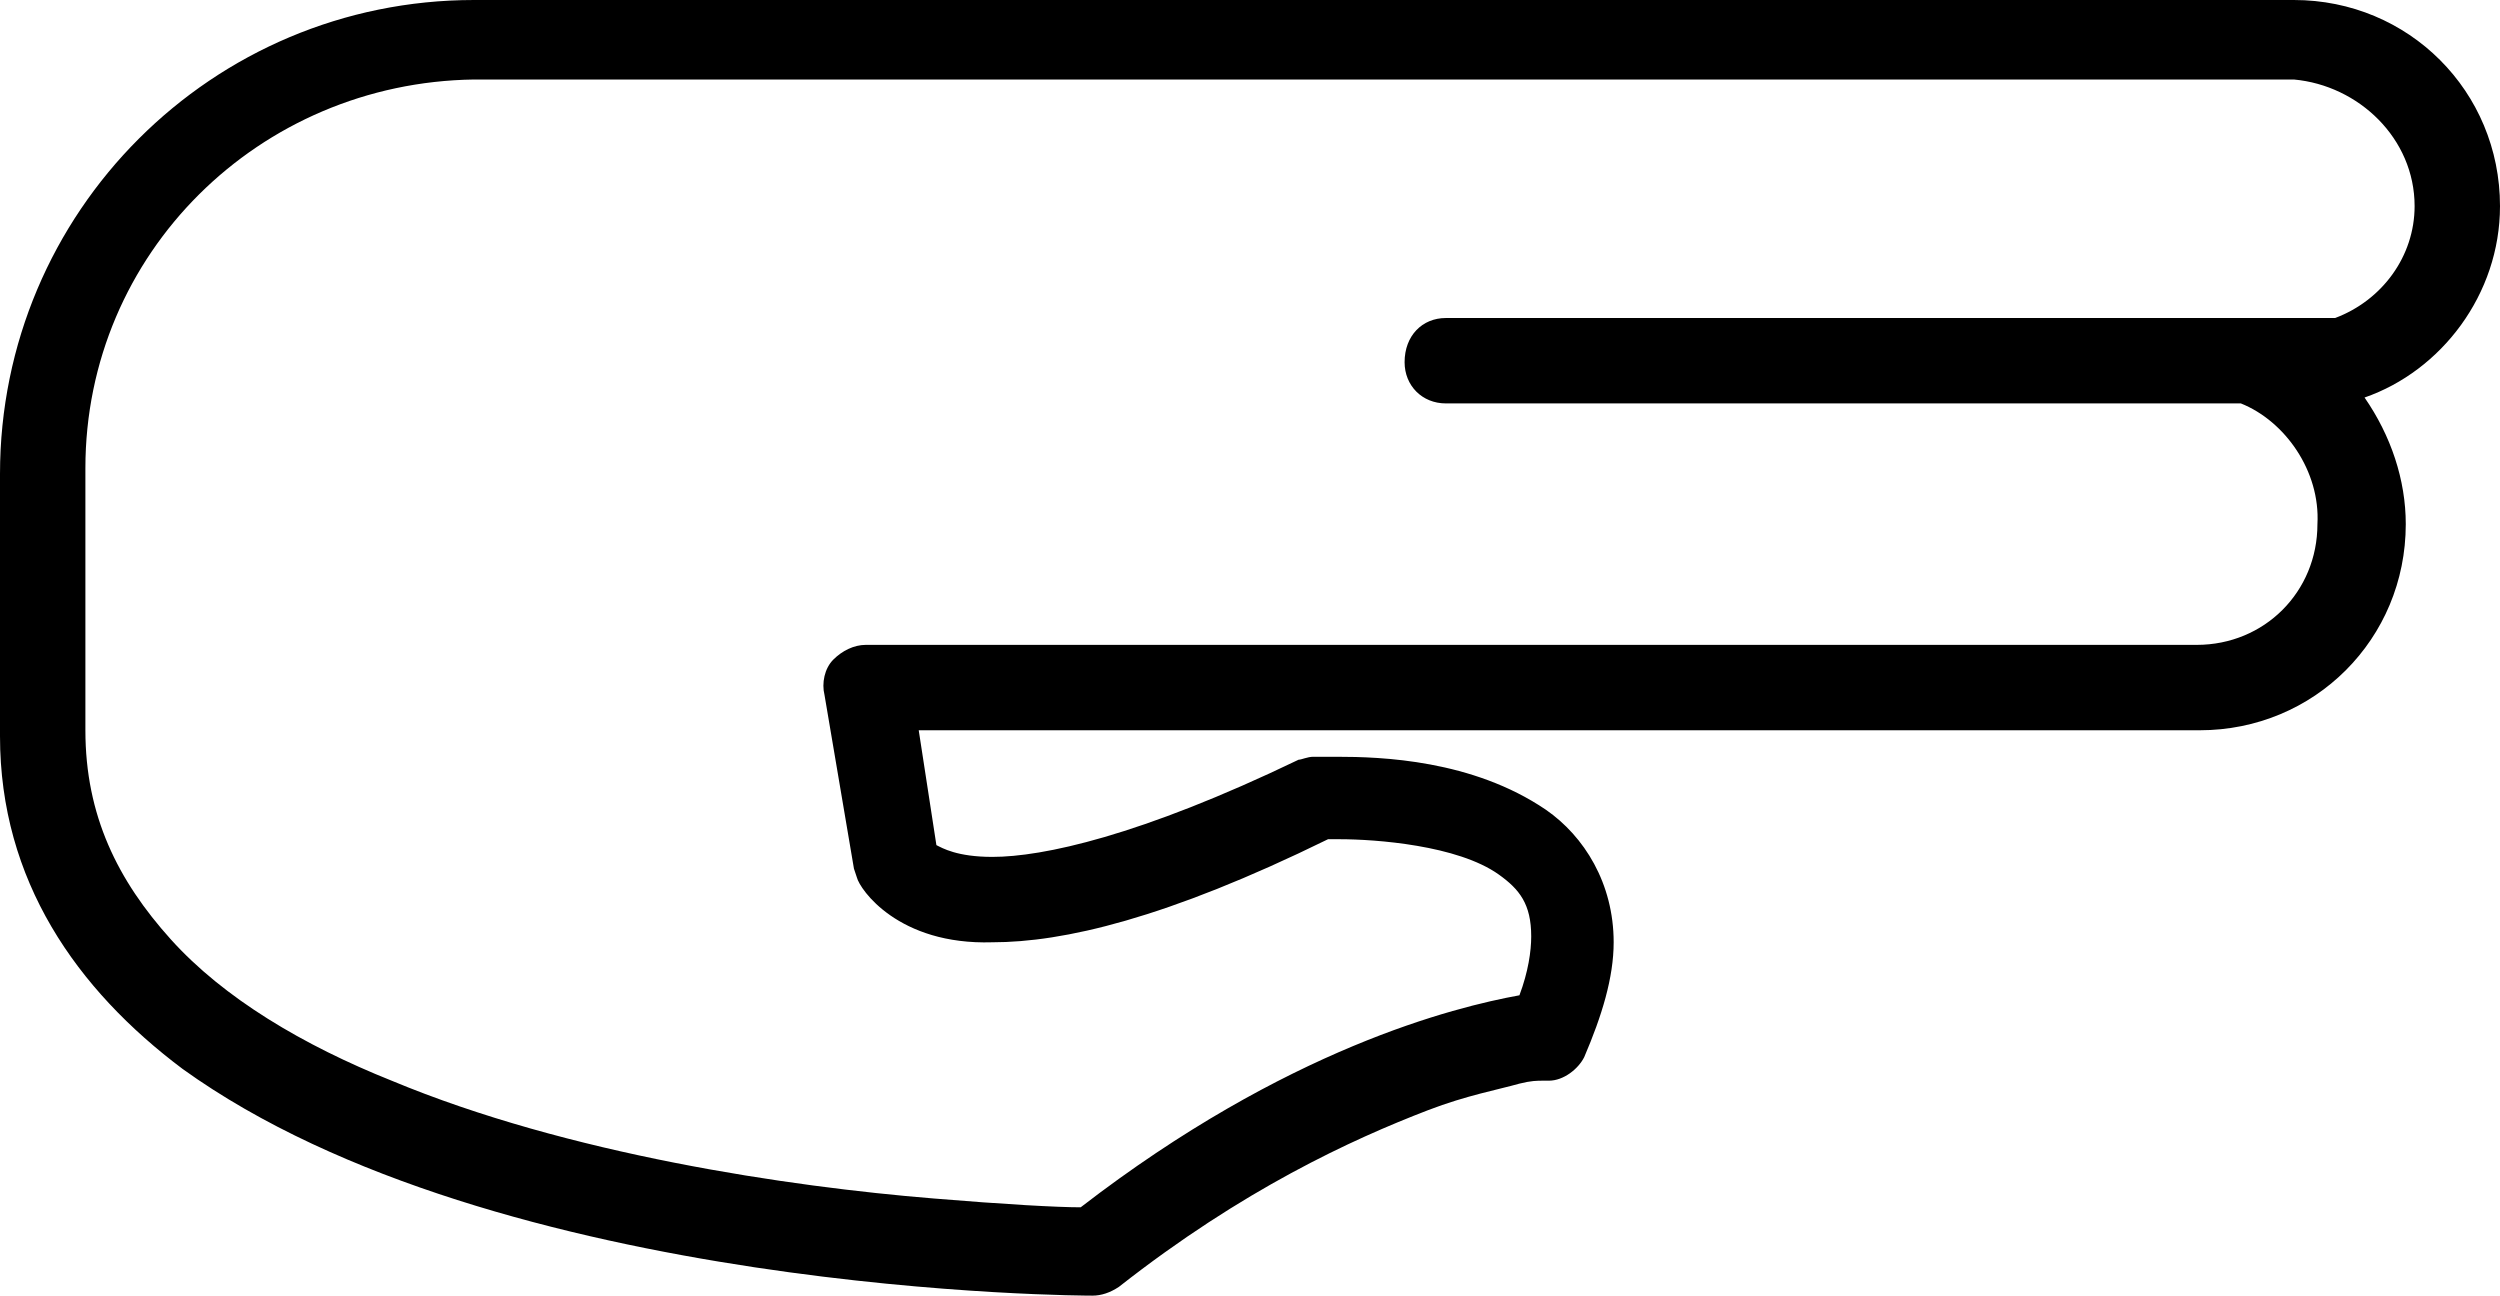
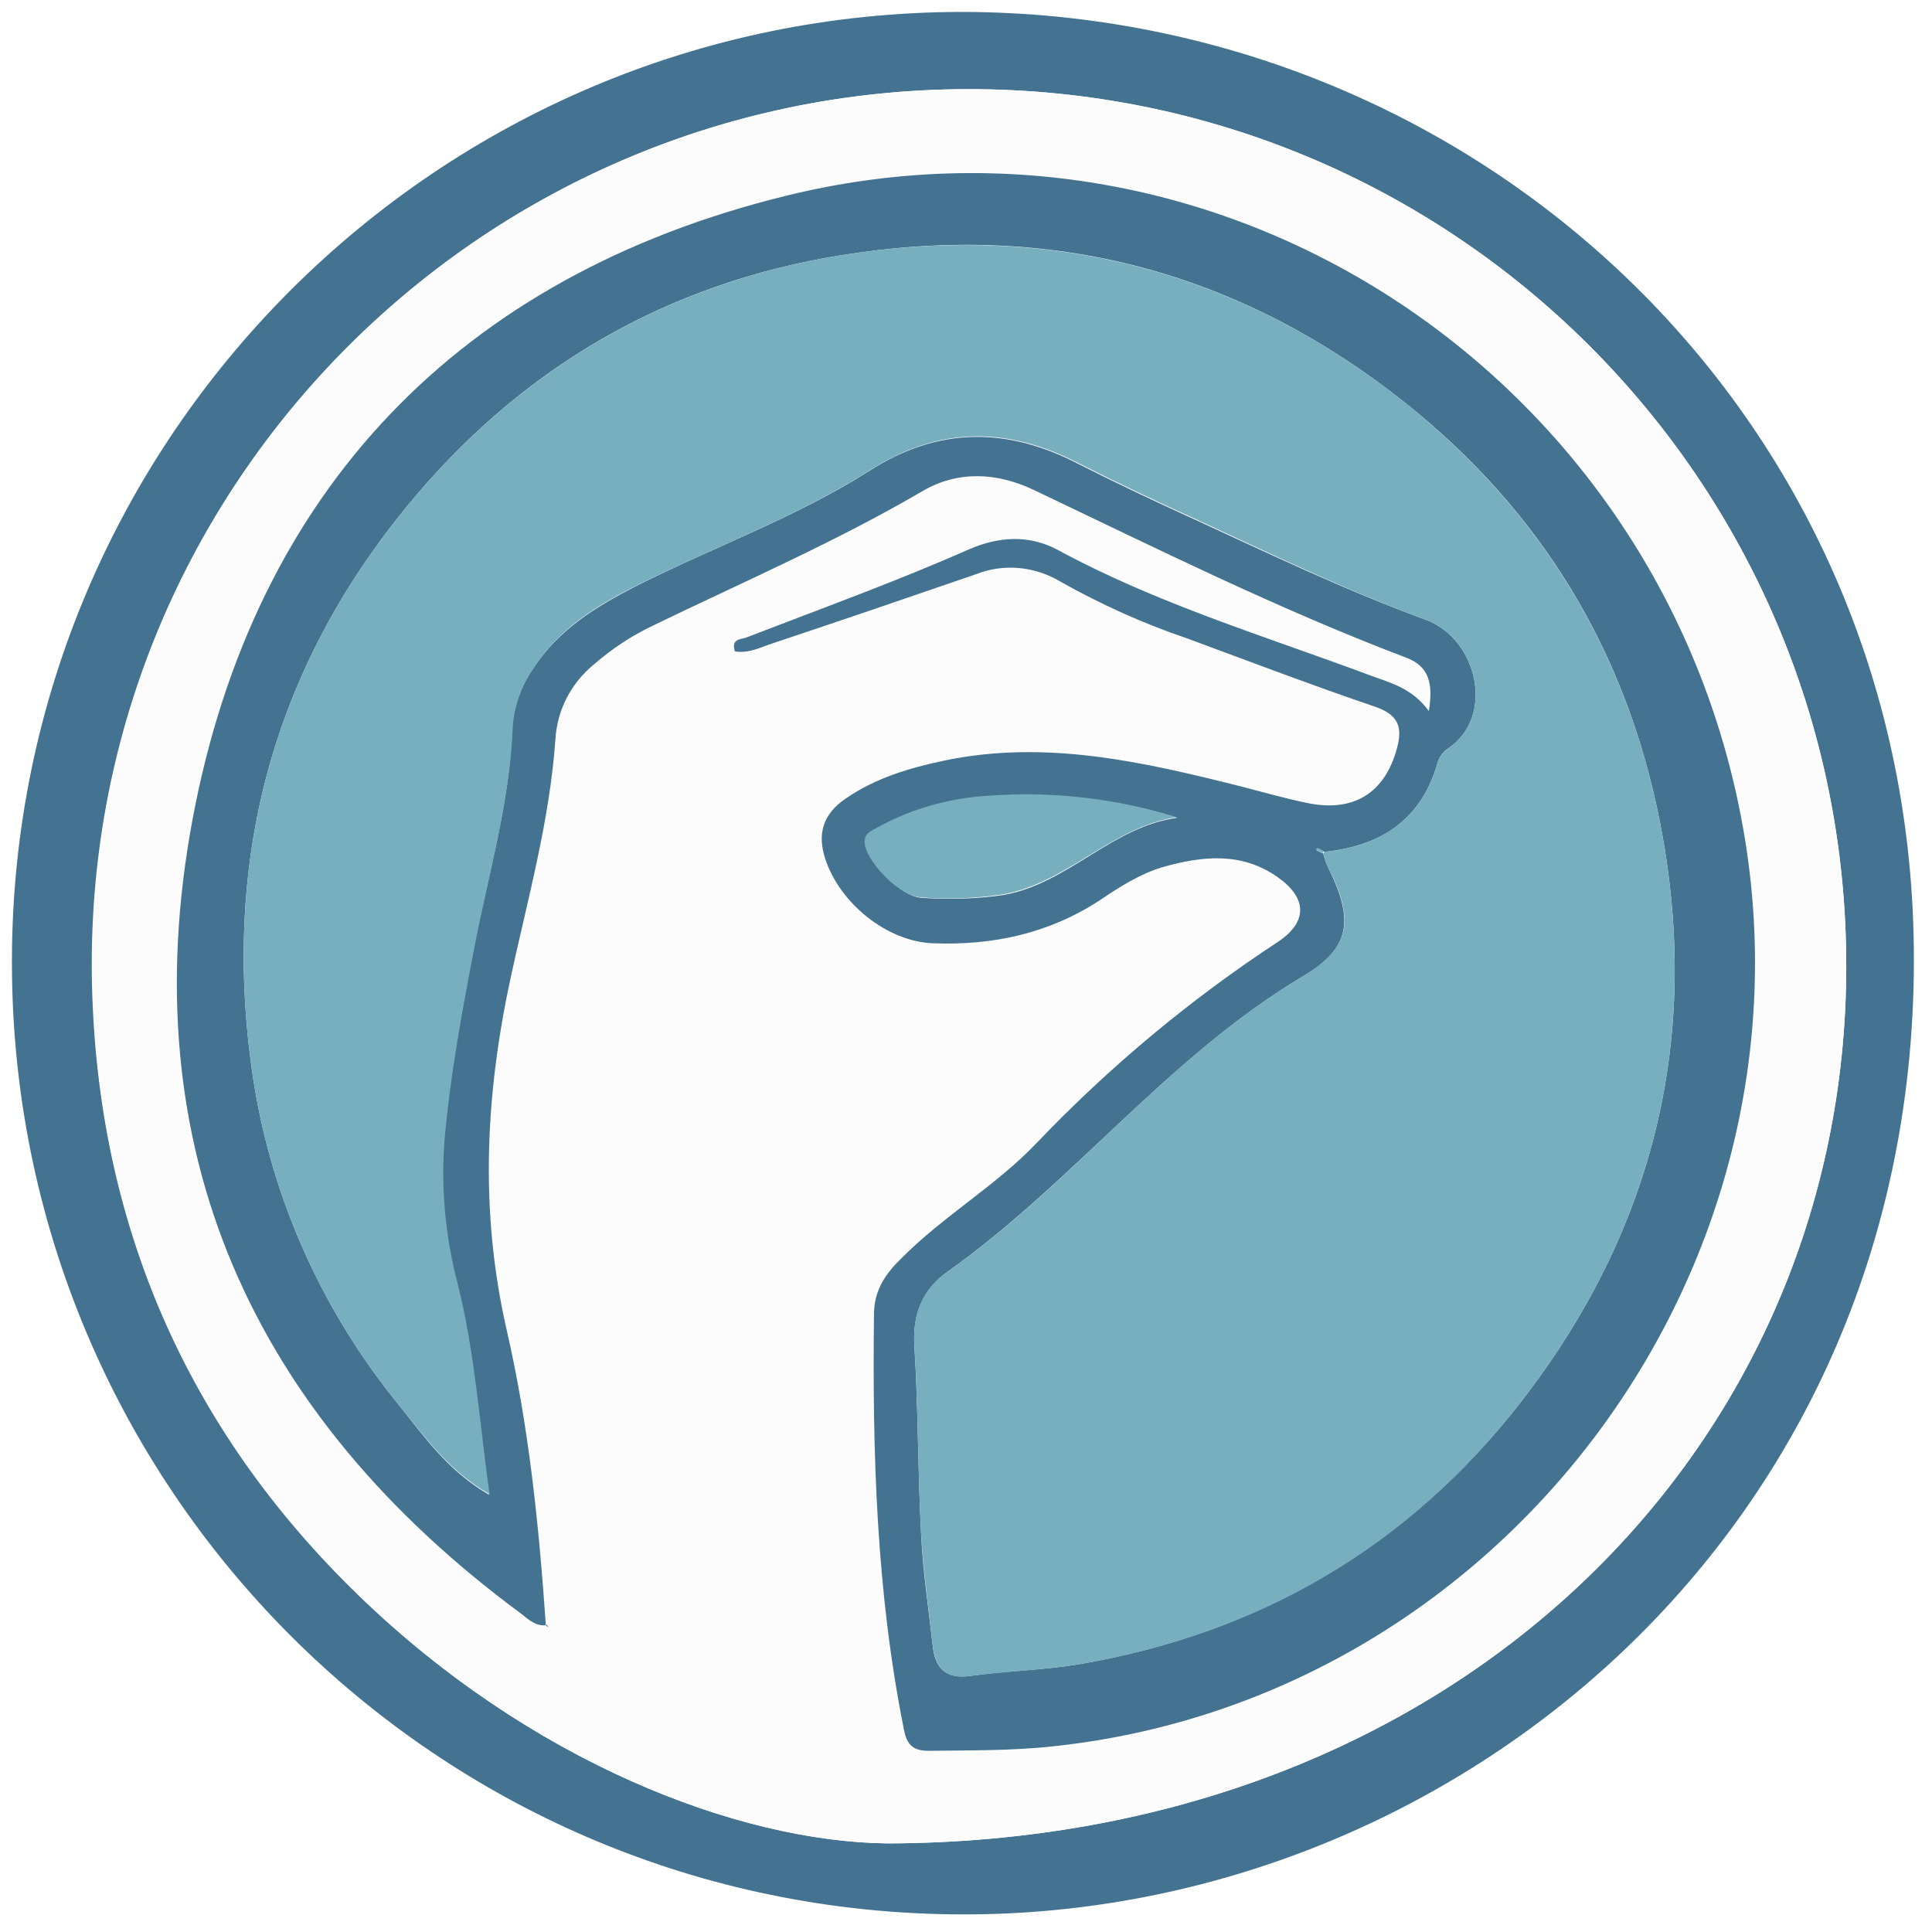
- <svg xmlns="http://www.w3.org/2000/svg" viewBox="0 0 84.9 44">
-   <path d="M84.9 7c0-3.9-3.1-7-7-7H16.1C7.2 0 0 7.2 0 16.1V25c0 4.9 2.6 8.6 6.2 11.3C16.9 44 37 44 37.1 44c.3 0 .6-.1.9-.3 4.2-3.3 7.9-5 10.5-6 1.3-.5 2.4-.7 3.1-.9.4-.1.6-.1.8-.1h.2c.5 0 1-.4 1.2-.8.6-1.4 1-2.7 1-3.9 0-2-1-3.6-2.3-4.5-2.5-1.7-5.6-1.8-7.1-1.8h-.8c-.2 0-.4.1-.5.1-5.4 2.6-8.7 3.3-10.4 3.3-1.2 0-1.7-.3-1.9-.4l-.6-3.9h43.5c3.9 0 7-3.1 7-7 0-1.5-.5-3-1.4-4.3 2.6-.9 4.6-3.5 4.6-6.5zm-5.6 3.8H49.1c-.8 0-1.4.6-1.4 1.5 0 .8.6 1.4 1.4 1.4h27c1.5.6 2.7 2.3 2.6 4.1 0 2.3-1.8 4.1-4.1 4.1H29.4c-.4 0-.8.2-1.1.5s-.4.8-.3 1.2l1 5.9.1.3c.1.4 1.4 2.3 4.6 2.2 2.4 0 5.9-.8 11.4-3.5h.4c1.2 0 4 .2 5.4 1.2.7.5 1.1 1 1.1 2.1 0 .5-.1 1.2-.4 2-2.2.4-7.9 1.8-14.9 7.2-.8 0-2.6-.1-5-.3-4.9-.4-12.4-1.5-18.4-4-3-1.2-5.7-2.8-7.5-4.8-1.8-2-2.9-4.2-2.9-7.1v-8.9c0-7.3 5.9-13.1 13.2-13.2h61.8c2.2.2 4.1 2 4.1 4.3 0 1.7-1.1 3.2-2.7 3.8z" />
+ <svg xmlns="http://www.w3.org/2000/svg" id="lizard" viewBox="0 0 340.1 340.2">
+   <style>.st0{fill:#447391}.st1{fill:#fcfcfd}.st2{fill:#77afbf}</style>
+   <path class="st0" d="M169.5 2.1C259.6 2.3 336 72.4 337 167c1.1 102.5-81.3 170.3-167.5 170.1C76.9 337 2 261.9 2.1 169.3c0-92.2 75-167.2 167.4-167.2zm-13.2 322.5c100-.3 168.8-69.6 168.8-154.5 0-85.6-69.4-154.6-154.9-154.4-85.9.2-156 70.8-154 157.7 1 42 16.6 78.1 46.8 107.4s66.8 43.5 93.3 43.8z" />
+   <path class="st1" d="M156.3 324.6c-26.5-.3-63.1-14.5-93.2-43.8s-45.9-65.4-46.8-107.4c-2-86.9 68-157.5 154-157.7 85.4-.2 154.8 68.8 154.8 154.4 0 84.9-68.8 154.2-168.8 154.5zM96 286.2l.5.4-.4-.6c-1.1-17.5-3-34.9-6.9-51.9-4.9-21.1-3.7-41.5.8-62.3 3-13.8 6.8-27.5 7.8-41.6.4-5.2 2.9-10 6.9-13.3 3.2-2.7 6.7-5 10.4-6.8 15.8-7.7 32-14.7 47.3-23.6 6.3-3.7 13.2-3.3 19.7-.2 21.6 10.4 43.1 21 65.5 29.5 4 1.5 4.9 4.6 4 9.4-3.1-4.1-6.9-4.9-10.4-6.3-18.5-7-37.5-12.7-55-22.1-5-2.7-10.3-2.4-15.5-.1-13 5.7-26.3 10.5-39.4 15.6-.9.3-2.6.3-1.9 2.4 2.3.4 4.4-.7 6.6-1.4 12-4 23.9-8.1 35.9-12.2 4.9-1.9 10.4-1.4 14.8 1.3 7.1 4 14.5 7.4 22.3 10 11.1 4 22.2 8.2 33.3 12.1 3.9 1.4 4.7 3.5 3.7 7.2-2.1 7.9-7.6 11.5-15.8 9.7-3.9-.8-7.7-2-11.6-2.9-17.2-4.3-34.4-8.3-52.2-4.6-6.2 1.3-12.3 3.1-17.6 6.8-3.8 2.6-4.9 6.1-3.5 10.5 2.5 7.8 10.8 14.5 19 14.9 10.5.4 20.5-1.7 29.4-7.6 3.5-2.3 7-4.6 11-5.8 6.9-2 13.8-2.7 20.2 1.7 5.3 3.7 5.5 7.9.2 11.4-15.5 10.1-29.7 22-42.5 35.4-7.2 7.6-16.5 12.9-23.9 20.4-2.7 2.7-4.7 5.6-4.8 9.5-.3 24.7.4 49.3 5.3 73.6.5 2.6 1.7 3.6 4.3 3.6 7.3-.1 14.6 0 22-.8 79-8.4 135.5-83.6 121.4-161.9-14-78.8-90.9-130.3-168.5-111.1C81 48.6 44.6 86.2 33.8 144.2s10.4 104.9 57.8 139.9c1.3.9 2.5 2.2 4.4 2.1z" />
+   <path class="st0" d="M96 286.2c-1.9.1-3.1-1.2-4.3-2.1-47.4-35-68.6-81.9-57.8-139.8S81 48.6 138.3 34.5c77.6-19.2 154.5 32.4 168.6 111.1 14 78.2-42.5 153.5-121.4 161.9-7.3.8-14.6.7-22 .8-2.6 0-3.8-1-4.3-3.6-4.9-24.3-5.6-48.9-5.3-73.6.1-4 2.1-6.9 4.8-9.5 7.4-7.5 16.7-12.8 23.9-20.4 12.8-13.4 27.1-25.3 42.5-35.4 5.2-3.5 5.1-7.7-.2-11.4-6.3-4.4-13.2-3.7-20.2-1.7-4 1.2-7.6 3.5-11 5.8-9 5.9-18.9 8-29.4 7.6-8.1-.3-16.4-7-19-14.9-1.4-4.4-.4-7.8 3.5-10.5 5.3-3.7 11.4-5.5 17.6-6.8 17.9-3.7 35.1.3 52.2 4.6 3.9 1 7.7 2.1 11.6 2.9 8.2 1.7 13.7-1.8 15.8-9.7 1-3.7.2-5.8-3.7-7.2-11.2-3.8-22.2-8-33.3-12.1-7.7-2.6-15.2-6-22.3-10-4.5-2.7-10-3.2-14.8-1.3-11.9 4.1-23.9 8.2-35.9 12.2-2.1.7-4.2 1.8-6.6 1.4-.7-2.2 1-2.1 1.9-2.4 13.2-5.1 26.5-9.9 39.4-15.6 5.1-2.2 10.4-2.6 15.5.1 17.5 9.5 36.5 15.2 55 22.1 3.5 1.3 7.4 2.2 10.4 6.3.8-4.9 0-7.9-4-9.4-22.4-8.5-43.9-19.2-65.5-29.5-6.5-3.1-13.4-3.5-19.7.2-15.2 8.9-31.4 15.9-47.3 23.6-3.8 1.8-7.3 4.1-10.4 6.8-4.1 3.3-6.6 8.1-6.9 13.3-1 14.2-4.8 27.8-7.8 41.6-4.5 20.7-5.6 41.2-.8 62.3 3.9 16.9 5.7 34.4 6.9 51.9l-.1.2zM233.2 150c-.4-.2-.7-.4-1.1-.6l-.3.3 1.2.6c.2.8.5 1.6.8 2.3 4.6 9.3 4.2 14.3-4.5 19.4-23.6 14.1-40.3 36.2-62.4 51.9-4.4 3.1-6.2 7.4-5.9 12.9.7 11.1.6 22.3 1.2 33.4.3 6.5 1.3 12.9 2 19.3.4 4.1 2.1 6.2 6.7 5.6 6.2-.9 12.6-1 18.8-2 31.9-5.4 58.2-20.7 78-46.1 23.5-30.2 32-64.4 24.6-102.2-5.9-30.1-20.9-54.8-44.9-73.9-28.3-22.5-60.7-31.5-96.3-26.4-31.1 4.3-57.3 18.6-77.8 42.7-24.8 29.2-34.2 63.1-29 100.8 3 21.9 12.1 42.5 26.1 59.6 4.4 5.5 8.5 11.4 15.7 15.6-1.8-13-2.6-25.2-5.6-37-2.2-8.4-3-17.1-2.3-25.7 1-11.1 3-22 5.1-32.9 2.5-13.2 6.5-26.1 6.9-39.7.3-3.7 1.6-7.2 3.7-10.2 4.5-6.9 11.1-10.9 18.1-14.5 13.7-6.9 28.2-12.1 41.1-20.3 12.2-7.8 24.3-7.7 36.8-1.2 6.7 3.4 13.5 6.6 20.3 9.7 13.5 6.2 26.8 12.6 40.8 17.7 9.1 3.3 12.4 17 4 22.7-.8.5-1.5 1.4-1.8 2.3-2.8 10.2-10 14.9-20 15.9zm-25.9-6c-10.6-3.3-21.8-4.6-32.9-3.8-6.8.4-13.5 2.2-19.5 5.5-1.2.7-2.8 1.1-2.4 3.2.6 3.3 6.2 9 9.8 9.2 4.8.3 9.6.2 14.4-.5 11.4-2 19-12 30.6-13.6z" />
+   <path class="st0" d="M96.2 286l.4.6-.5-.4.1-.2z" />
+   <path class="st2" d="M233.2 150c10-1 17.2-5.7 20-15.9.3-.9 1-1.7 1.8-2.3 8.4-5.7 5.1-19.4-4-22.7-13.9-5.1-27.2-11.6-40.7-17.8-6.8-3.1-13.6-6.3-20.3-9.7-12.6-6.5-24.6-6.6-36.8 1.2-12.9 8.2-27.4 13.5-41.1 20.3-7 3.5-13.7 7.6-18.1 14.5-2.1 3-3.4 6.5-3.7 10.2-.5 13.6-4.4 26.5-6.9 39.7-2.1 10.9-4.1 21.9-5.1 32.9-.7 8.6.1 17.3 2.3 25.7 3 11.9 3.8 24.1 5.6 37C79 259 74.8 253 70.4 247.6c-14-17.1-23.1-37.7-26.1-59.6-5.2-37.7 4.2-71.6 29-100.8 20.5-24.1 46.8-38.4 77.8-42.7 35.6-5 68 3.9 96.3 26.4 23.9 19.1 39 43.8 44.9 73.9 7.4 37.8-1.1 72-24.6 102.2-19.8 25.5-46.1 40.8-78 46.1-6.2 1-12.5 1.2-18.8 2-4.6.7-6.2-1.5-6.7-5.6-.7-6.4-1.6-12.9-2-19.3-.6-11.1-.5-22.3-1.2-33.4-.3-5.6 1.5-9.8 5.9-12.9 22.2-15.7 38.8-37.9 62.4-51.9 8.7-5.2 9.2-10.2 4.5-19.4-.3-.8-.6-1.5-.8-2.3l.2-.3z" />
+   <path class="st2" d="M207.2 143.9c-11.5 1.7-19.2 11.6-30.7 13.6-4.8.7-9.6.9-14.4.5-3.6-.2-9.2-5.9-9.8-9.2-.4-2.1 1.2-2.5 2.4-3.2 6-3.3 12.7-5.1 19.5-5.5 11.3-.8 22.4.5 33 3.8zm25.7 6.3l-1.2-.6c.1-.1.2-.3.3-.3.4.2.8.4 1.1.6l-.2.3z" />
</svg>
